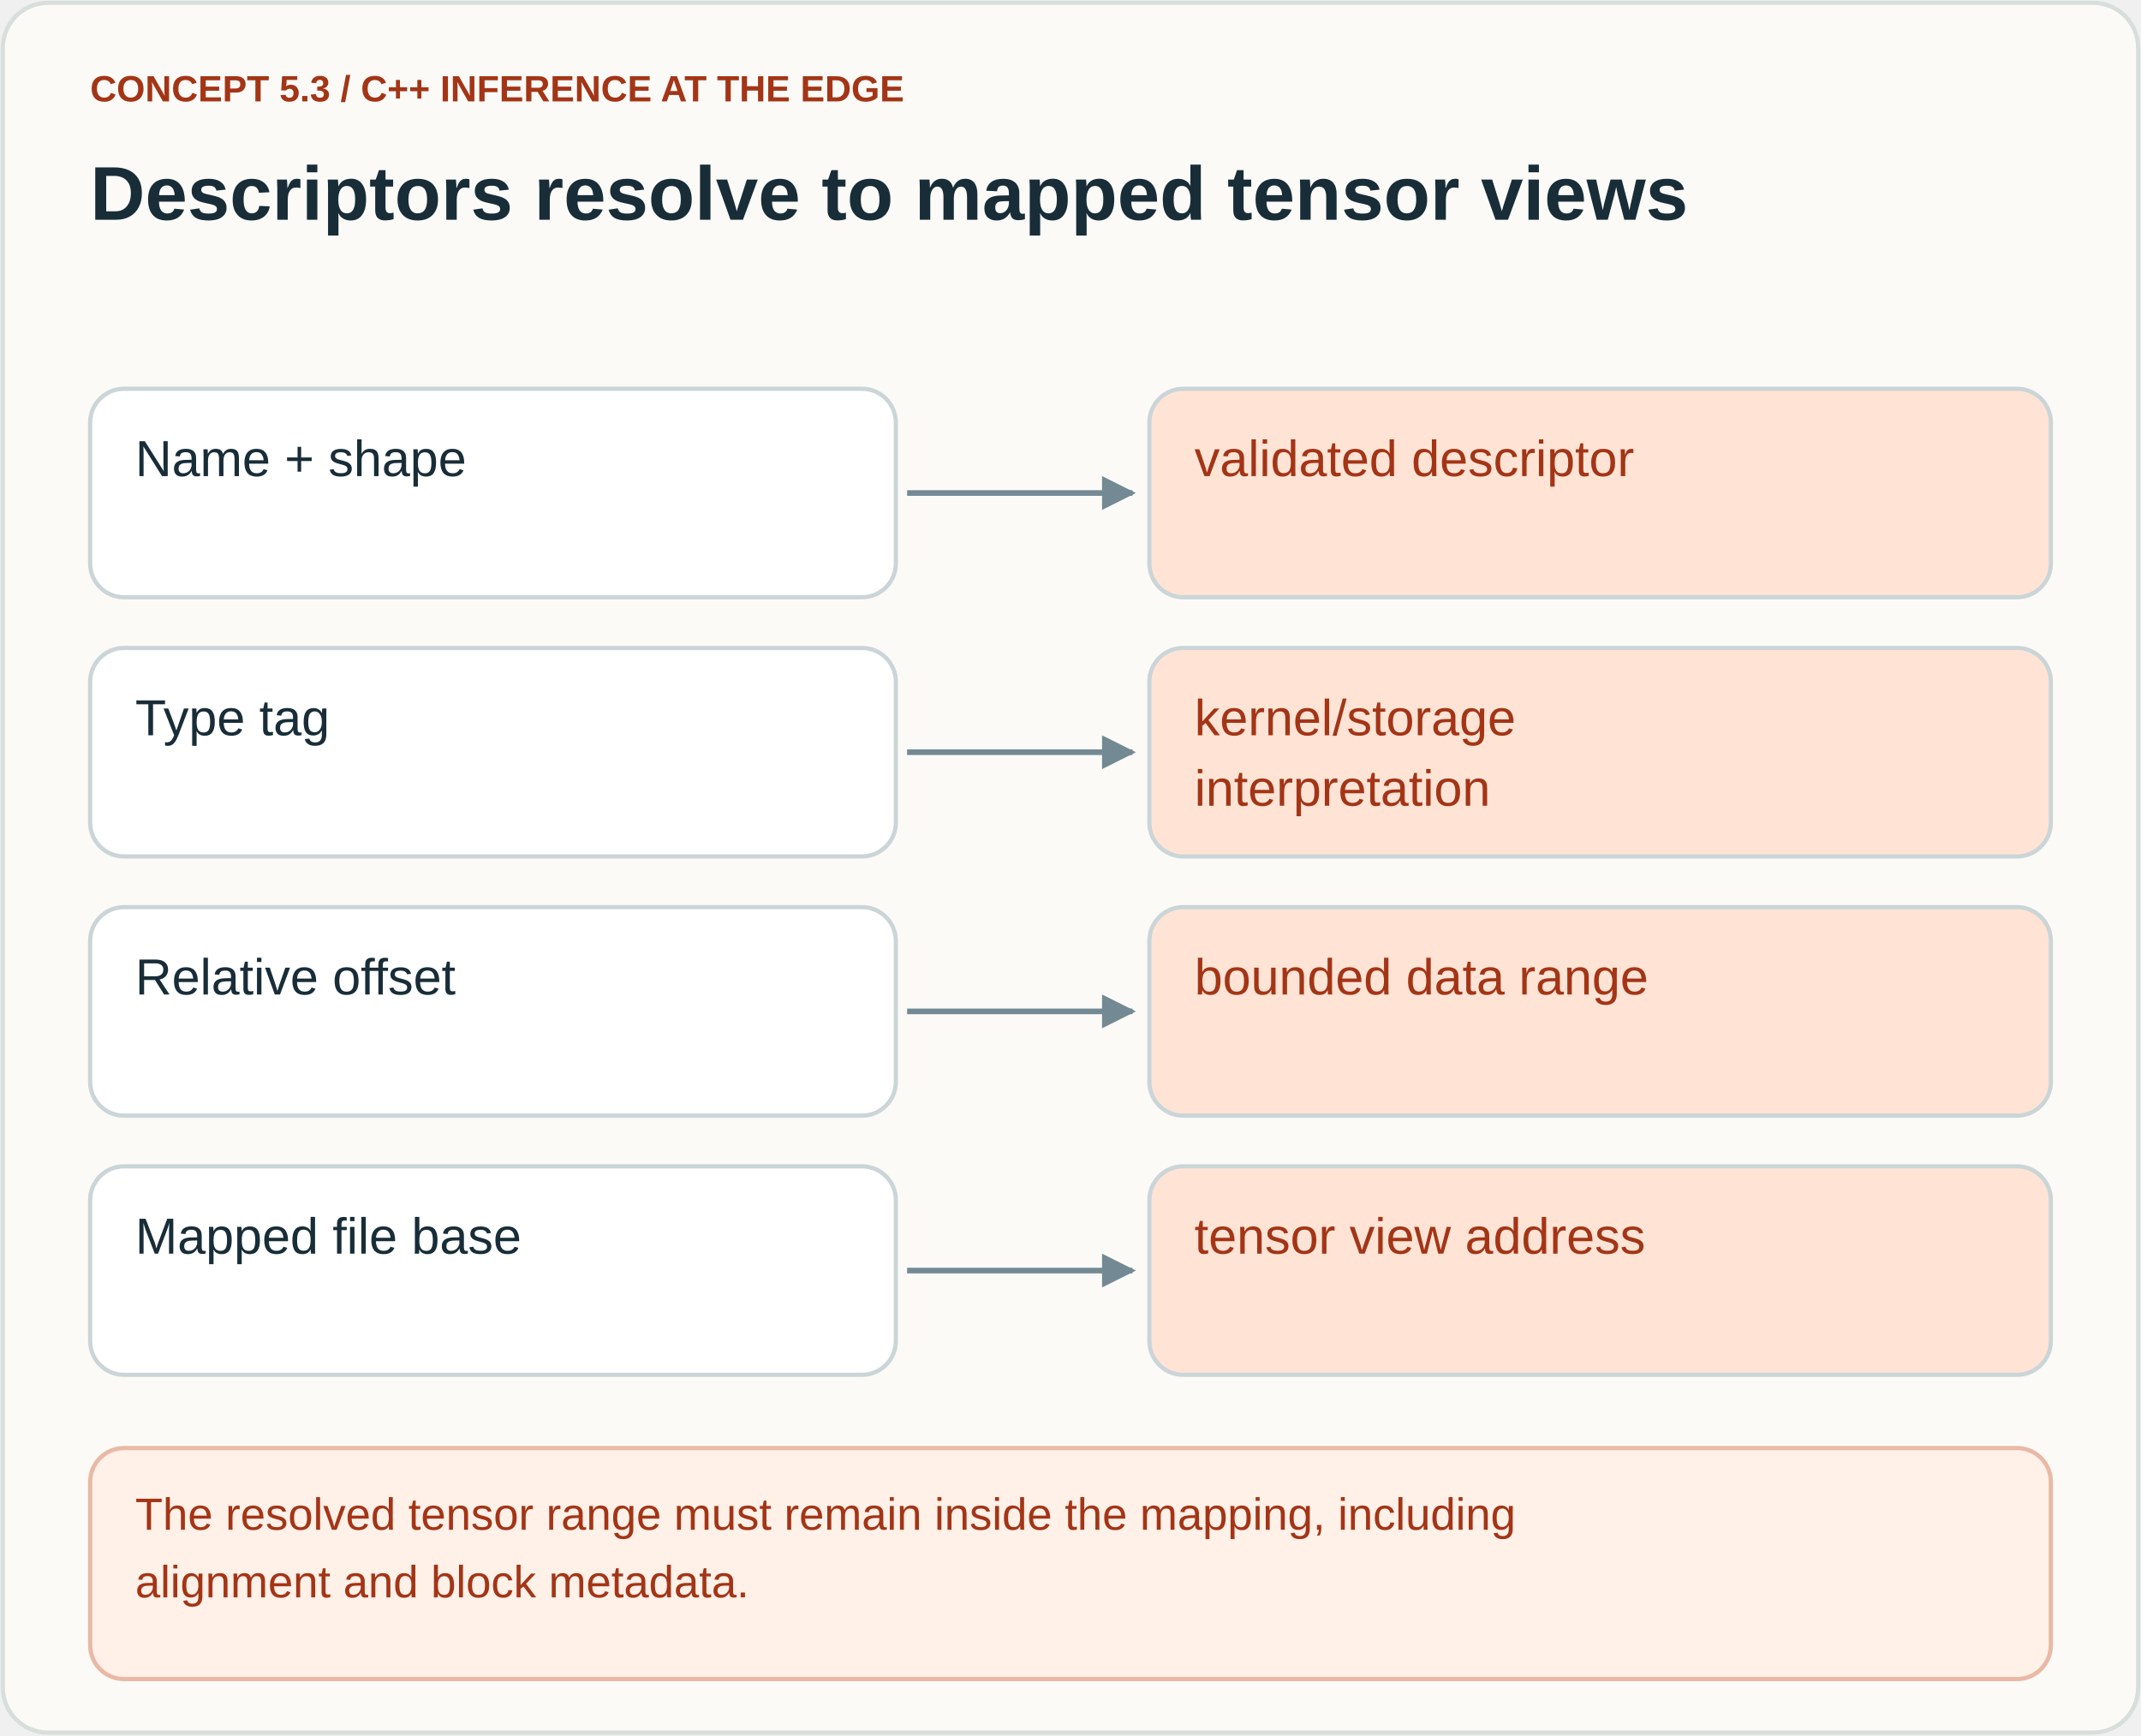
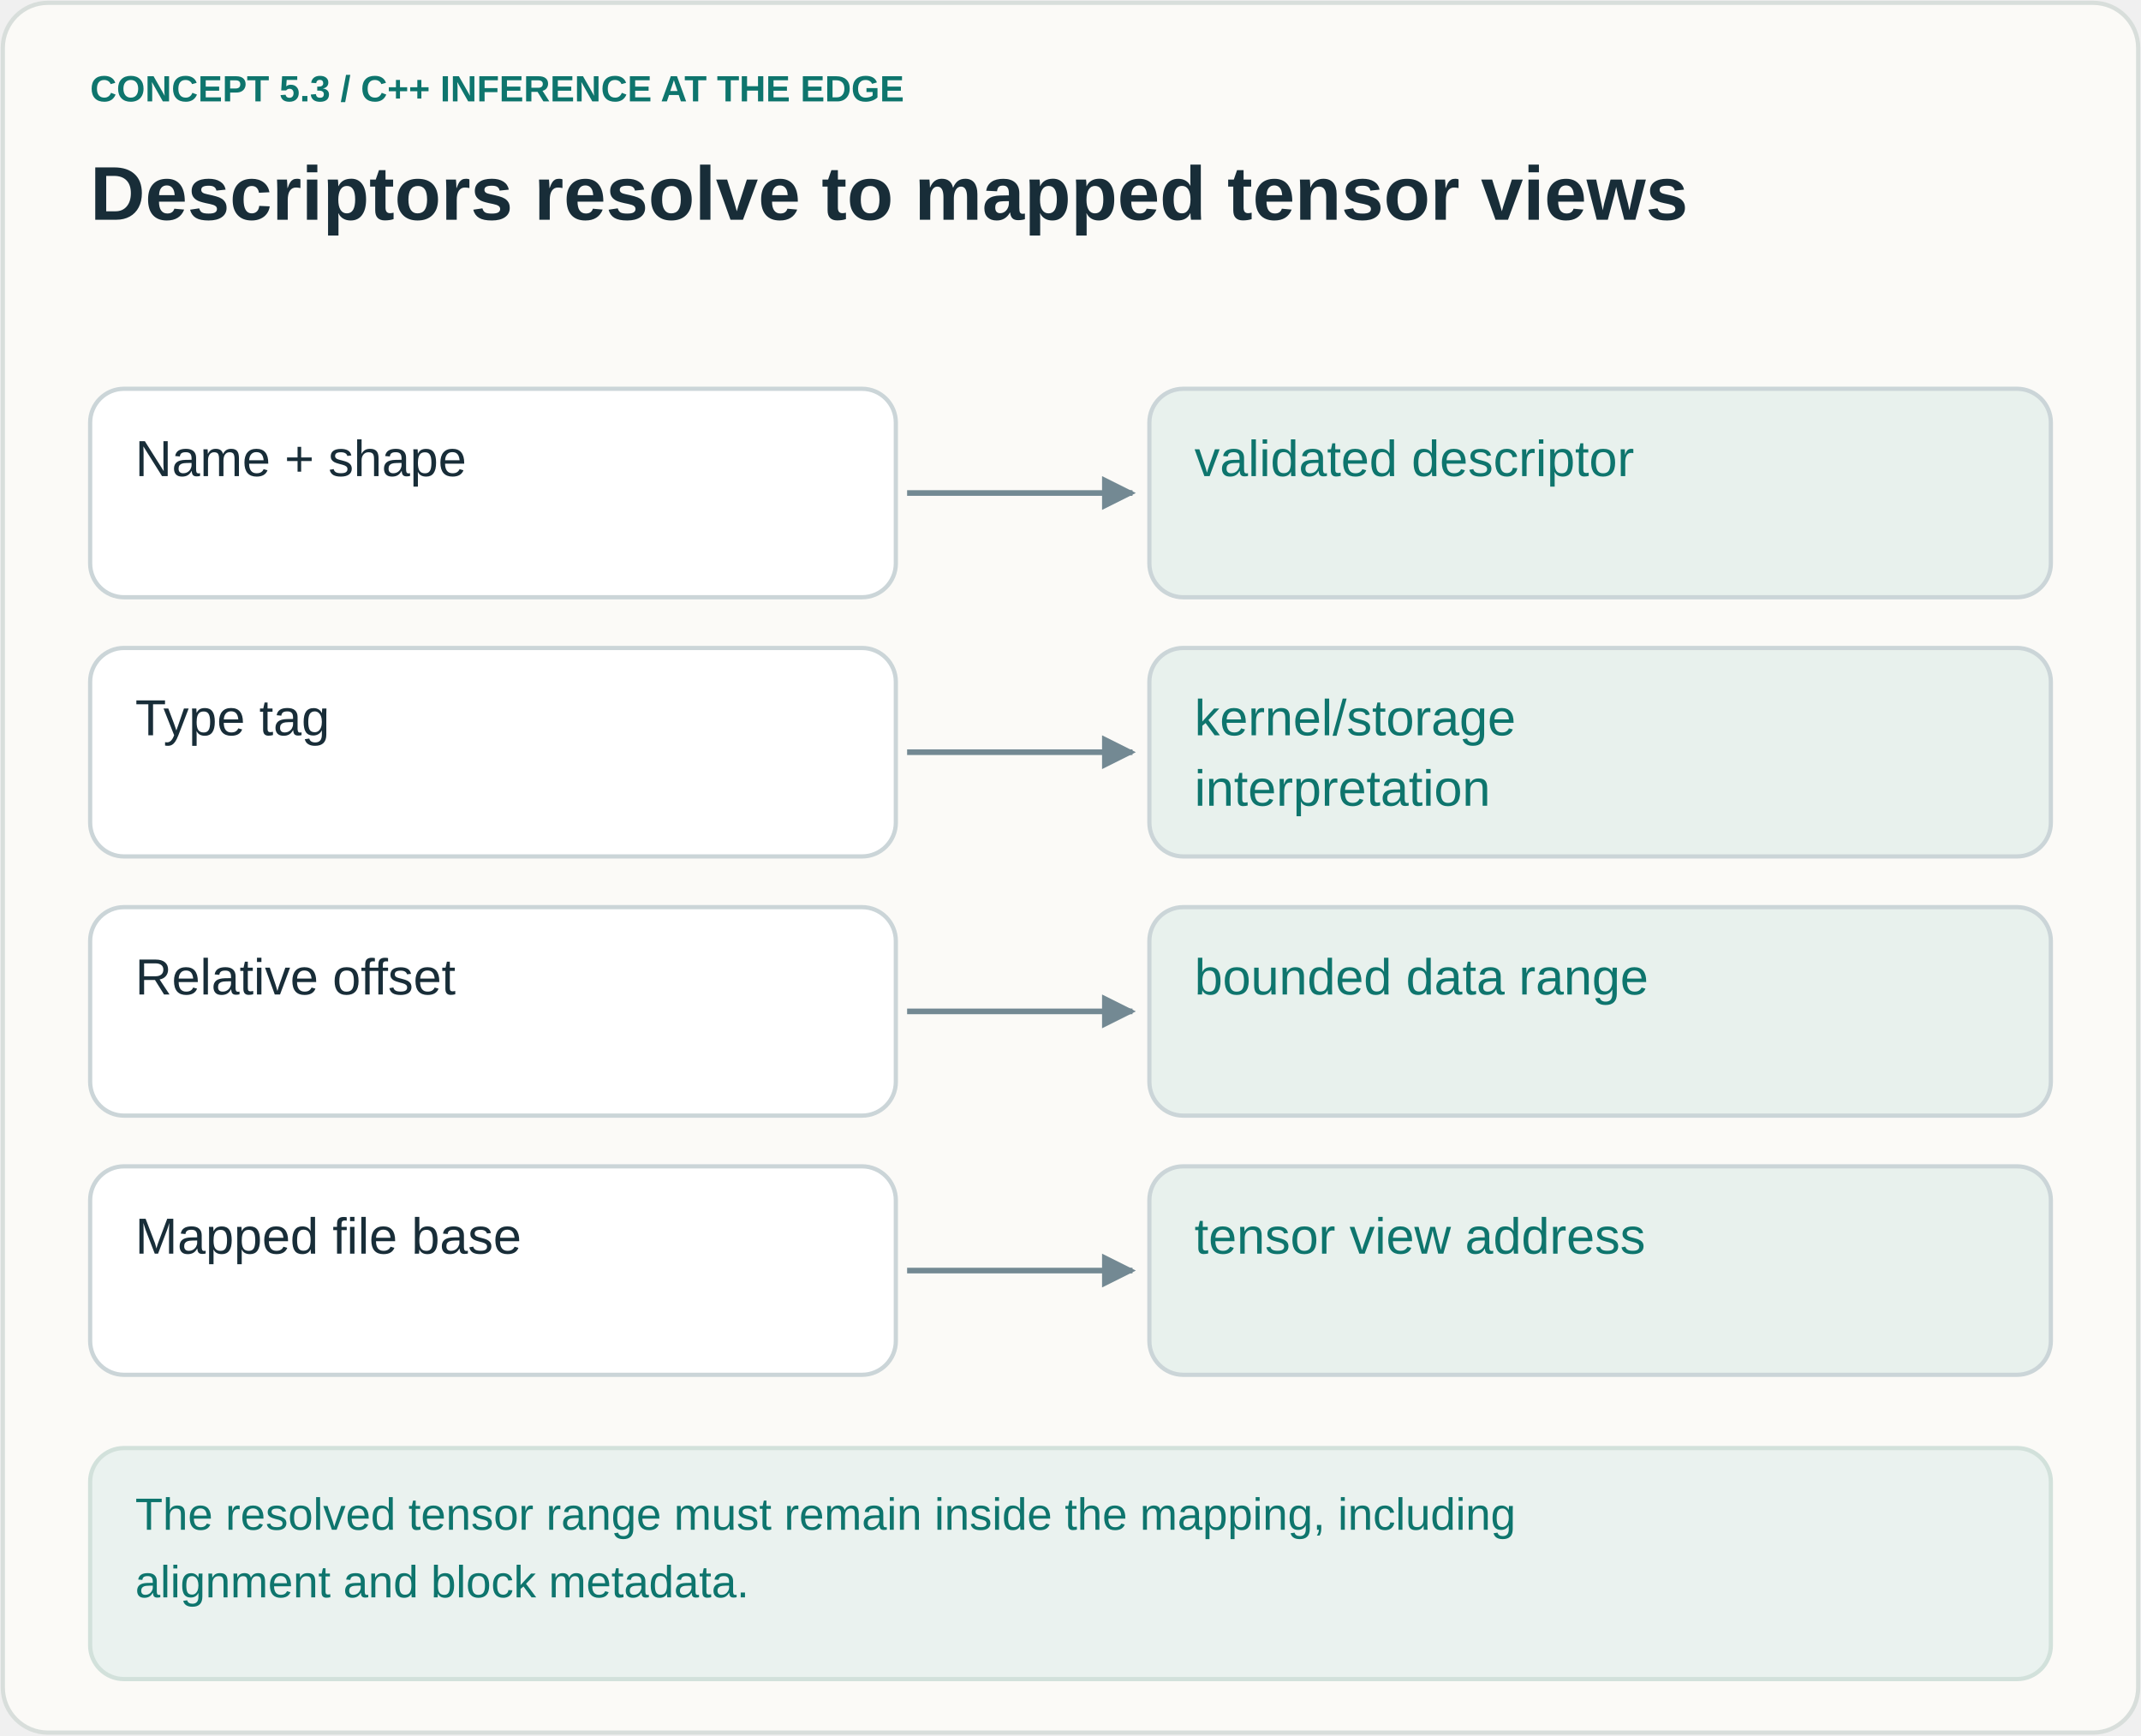
<svg xmlns="http://www.w3.org/2000/svg" width="760" height="616" viewBox="0 0 760 616" role="img" aria-labelledby="title desc">
  <defs>
    <marker id="arrow" viewBox="0 0 10 10" refX="9" refY="5" markerWidth="6" markerHeight="6" orient="auto-start-reverse">
      <path d="M0 0 L10 5 L0 10 Z" fill="#738993" />
    </marker>
  </defs>
  <g font-family="Arial, Helvetica, sans-serif">
    <rect x="1" y="1" width="758" height="614" rx="16" fill="#fbfaf7" stroke="#d8dedb" stroke-width="1.5" />
-     <text x="32" y="36" font-size="13" fill="#a33516" font-weight="700" text-anchor="start">CONCEPT 5.3  /  C++ INFERENCE AT THE EDGE</text>
+     <text x="32" y="36" font-size="13" fill="#0e756d" font-weight="700" text-anchor="start">CONCEPT 5.3  /  C++ INFERENCE AT THE EDGE</text>
    <text x="32" y="78" font-size="27" fill="#182d38" font-weight="600" text-anchor="start">Descriptors resolve to mapped tensor views</text>
    <rect x="32" y="138" width="286" height="74" rx="12" fill="#fff" stroke="#cbd5d8" stroke-width="1.5" />
-     <rect x="408" y="138" width="320" height="74" rx="12" fill="#ffe4d6" stroke="#cbd5d8" stroke-width="1.5" />
+     <rect x="408" y="138" width="320" height="74" rx="12" fill="#e8f1ed" stroke="#cbd5d8" stroke-width="1.5" />
    <text x="48" y="169" font-size="18" fill="#182d38" font-weight="400" text-anchor="start">Name + shape</text>
-     <text x="424" y="169" font-size="18" fill="#a33516" font-weight="400" text-anchor="start">validated descriptor</text>
+     <text x="424" y="169" font-size="18" fill="#0e756d" font-weight="400" text-anchor="start">validated descriptor</text>
    <path d="M322 175 L402 175" fill="none" stroke="#738993" stroke-width="2" marker-end="url(#arrow)" />
    <rect x="32" y="230" width="286" height="74" rx="12" fill="#fff" stroke="#cbd5d8" stroke-width="1.5" />
-     <rect x="408" y="230" width="320" height="74" rx="12" fill="#ffe4d6" stroke="#cbd5d8" stroke-width="1.5" />
+     <rect x="408" y="230" width="320" height="74" rx="12" fill="#e8f1ed" stroke="#cbd5d8" stroke-width="1.5" />
    <text x="48" y="261" font-size="18" fill="#182d38" font-weight="400" text-anchor="start">Type tag</text>
-     <text x="424" y="261" font-size="18" fill="#a33516" font-weight="400" text-anchor="start">kernel/storage</text>
-     <text x="424" y="286" font-size="18" fill="#a33516" font-weight="400" text-anchor="start">interpretation</text>
+     <text x="424" y="261" font-size="18" fill="#0e756d" font-weight="400" text-anchor="start">kernel/storage</text>
+     <text x="424" y="286" font-size="18" fill="#0e756d" font-weight="400" text-anchor="start">interpretation</text>
    <path d="M322 267 L402 267" fill="none" stroke="#738993" stroke-width="2" marker-end="url(#arrow)" />
    <rect x="32" y="322" width="286" height="74" rx="12" fill="#fff" stroke="#cbd5d8" stroke-width="1.5" />
-     <rect x="408" y="322" width="320" height="74" rx="12" fill="#ffe4d6" stroke="#cbd5d8" stroke-width="1.5" />
+     <rect x="408" y="322" width="320" height="74" rx="12" fill="#e8f1ed" stroke="#cbd5d8" stroke-width="1.5" />
    <text x="48" y="353" font-size="18" fill="#182d38" font-weight="400" text-anchor="start">Relative offset</text>
-     <text x="424" y="353" font-size="18" fill="#a33516" font-weight="400" text-anchor="start">bounded data range</text>
+     <text x="424" y="353" font-size="18" fill="#0e756d" font-weight="400" text-anchor="start">bounded data range</text>
    <path d="M322 359 L402 359" fill="none" stroke="#738993" stroke-width="2" marker-end="url(#arrow)" />
    <rect x="32" y="414" width="286" height="74" rx="12" fill="#fff" stroke="#cbd5d8" stroke-width="1.5" />
-     <rect x="408" y="414" width="320" height="74" rx="12" fill="#ffe4d6" stroke="#cbd5d8" stroke-width="1.5" />
+     <rect x="408" y="414" width="320" height="74" rx="12" fill="#e8f1ed" stroke="#cbd5d8" stroke-width="1.5" />
    <text x="48" y="445" font-size="18" fill="#182d38" font-weight="400" text-anchor="start">Mapped file base</text>
-     <text x="424" y="445" font-size="18" fill="#a33516" font-weight="400" text-anchor="start">tensor view address</text>
+     <text x="424" y="445" font-size="18" fill="#0e756d" font-weight="400" text-anchor="start">tensor view address</text>
    <path d="M322 451 L402 451" fill="none" stroke="#738993" stroke-width="2" marker-end="url(#arrow)" />
-     <rect x="32" y="514" width="696" height="82" rx="12" fill="#fff0e8" stroke="#e9b9a5" stroke-width="1.5" />
-     <text x="48" y="543" font-size="16" fill="#a33516" font-weight="400" text-anchor="start">The resolved tensor range must remain inside the mapping, including</text>
-     <text x="48" y="567" font-size="16" fill="#a33516" font-weight="400" text-anchor="start">alignment and block metadata.</text>
+     <rect x="32" y="514" width="696" height="82" rx="12" fill="#eaf2ef" stroke="#d2e1db" stroke-width="1.5" />
+     <text x="48" y="543" font-size="16" fill="#0e756d" font-weight="400" text-anchor="start">The resolved tensor range must remain inside the mapping, including</text>
+     <text x="48" y="567" font-size="16" fill="#0e756d" font-weight="400" text-anchor="start">alignment and block metadata.</text>
  </g>
</svg>
